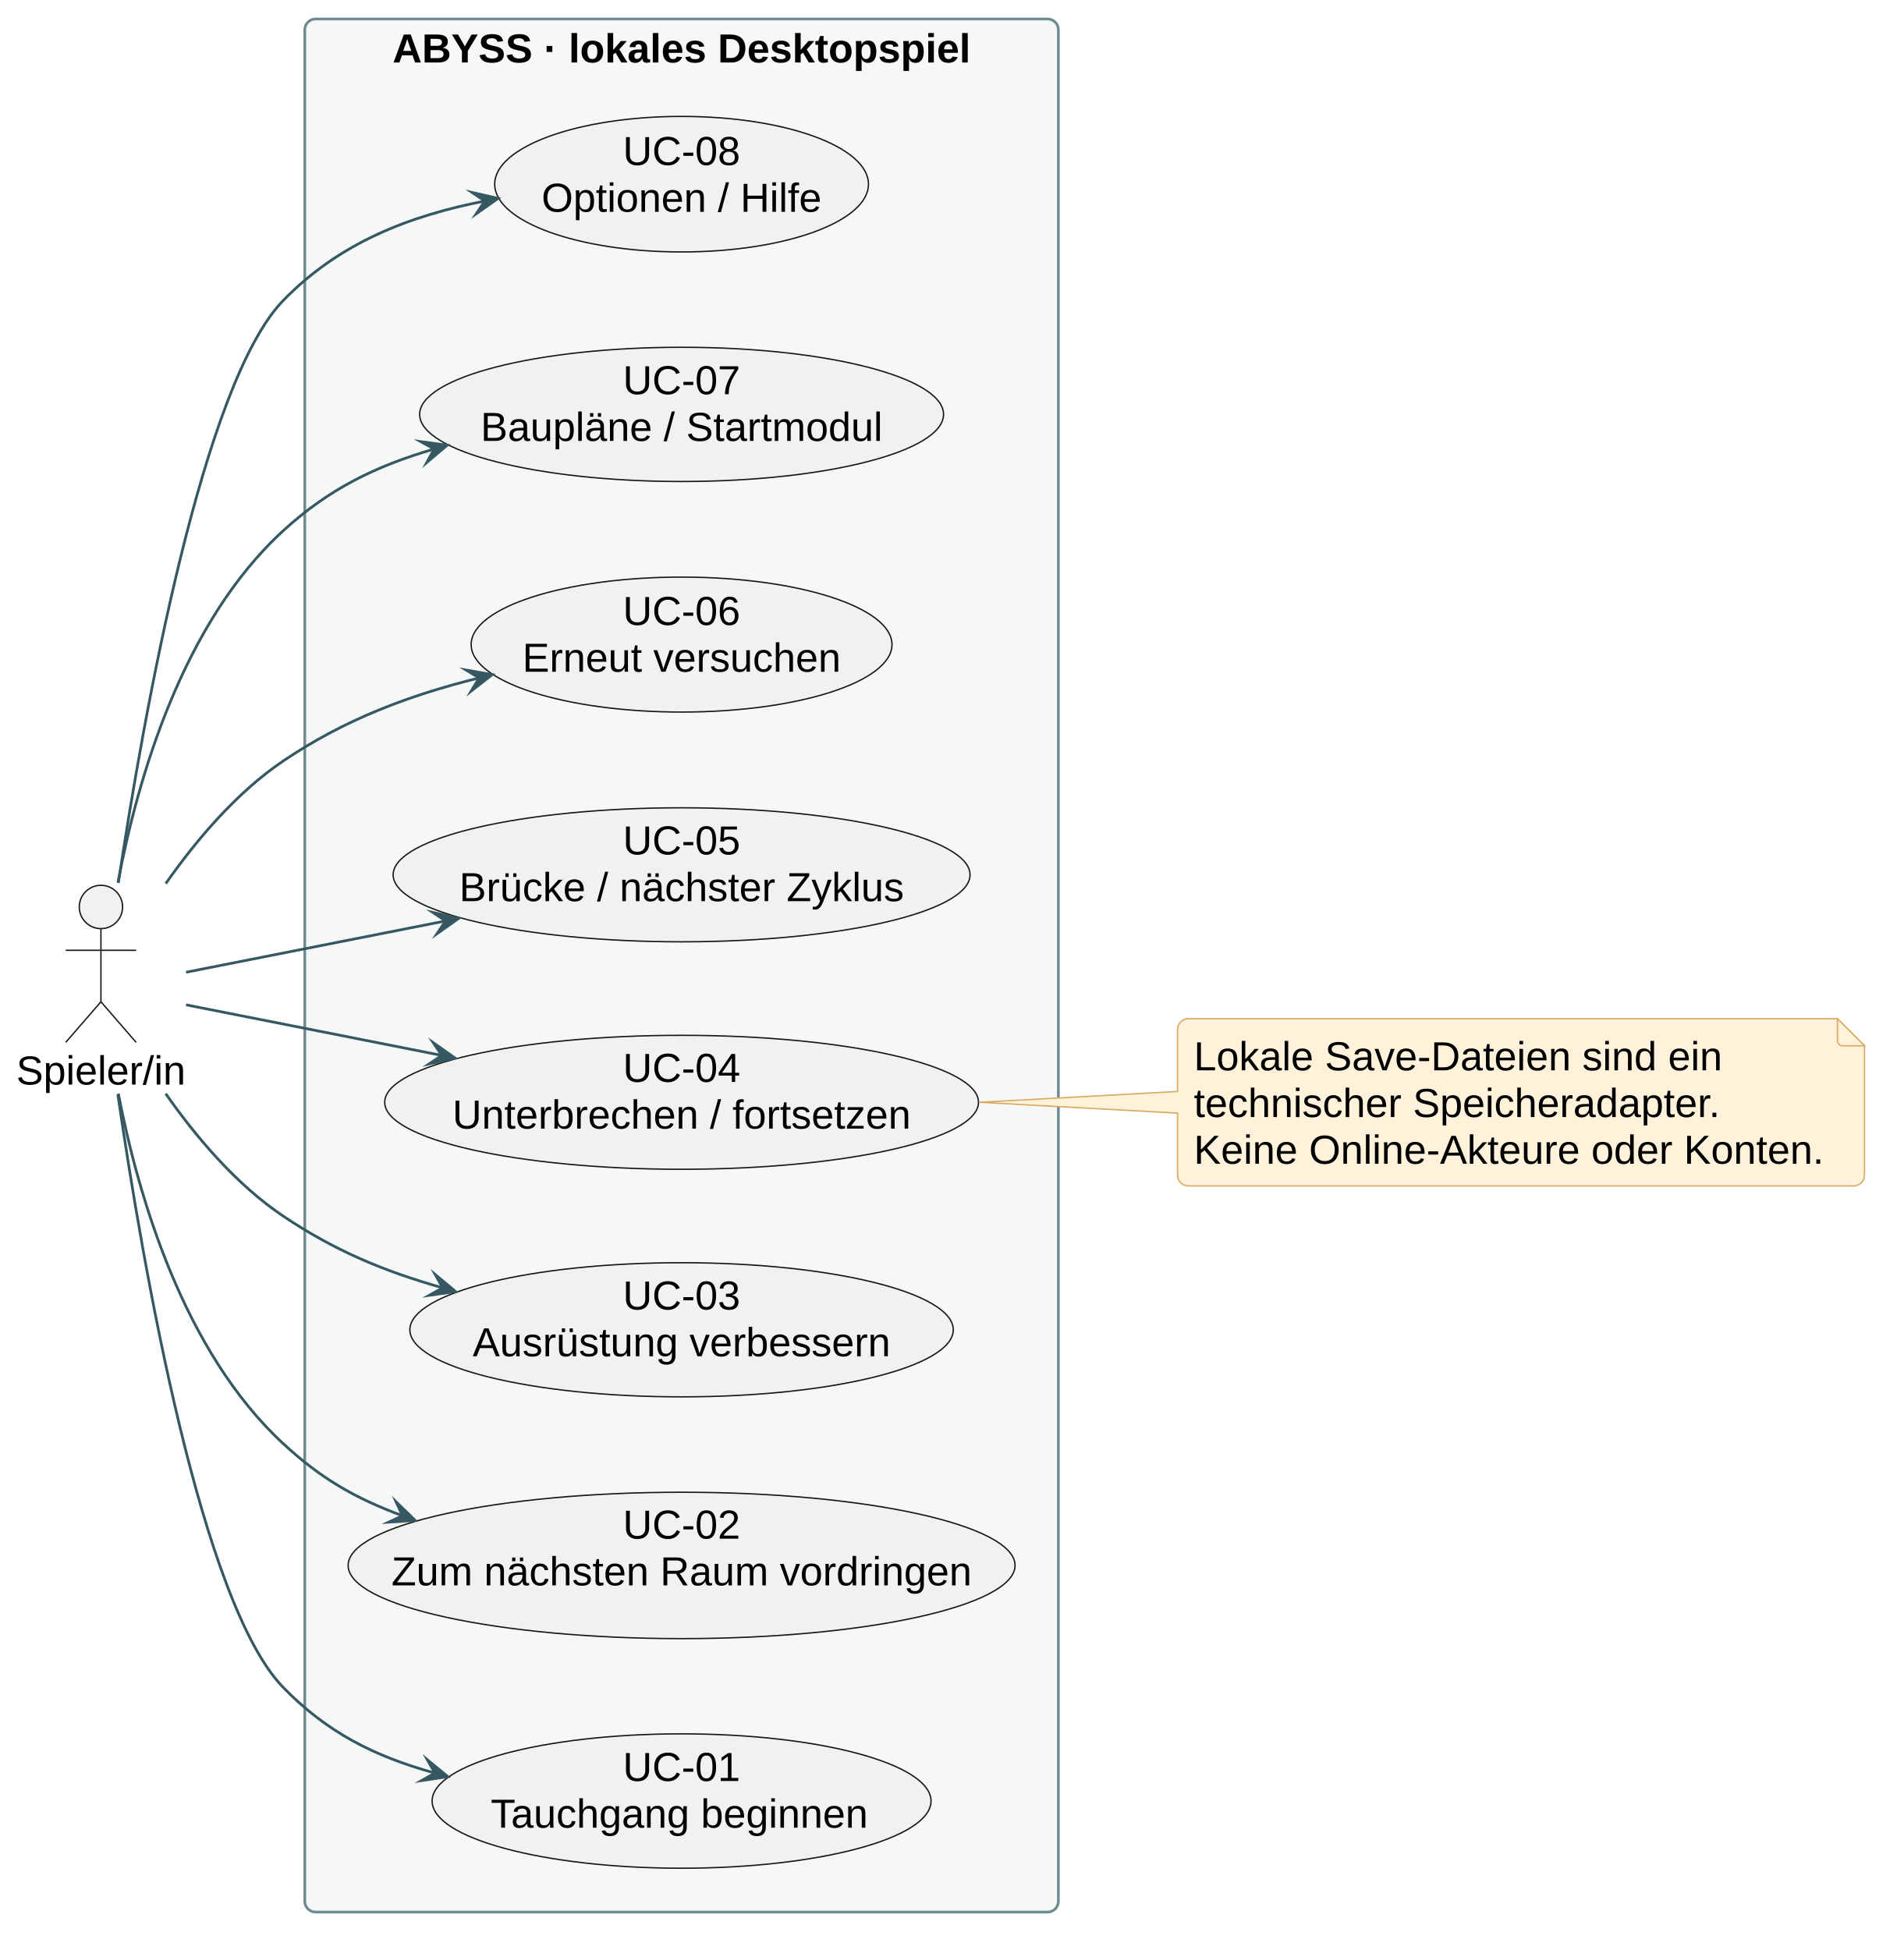
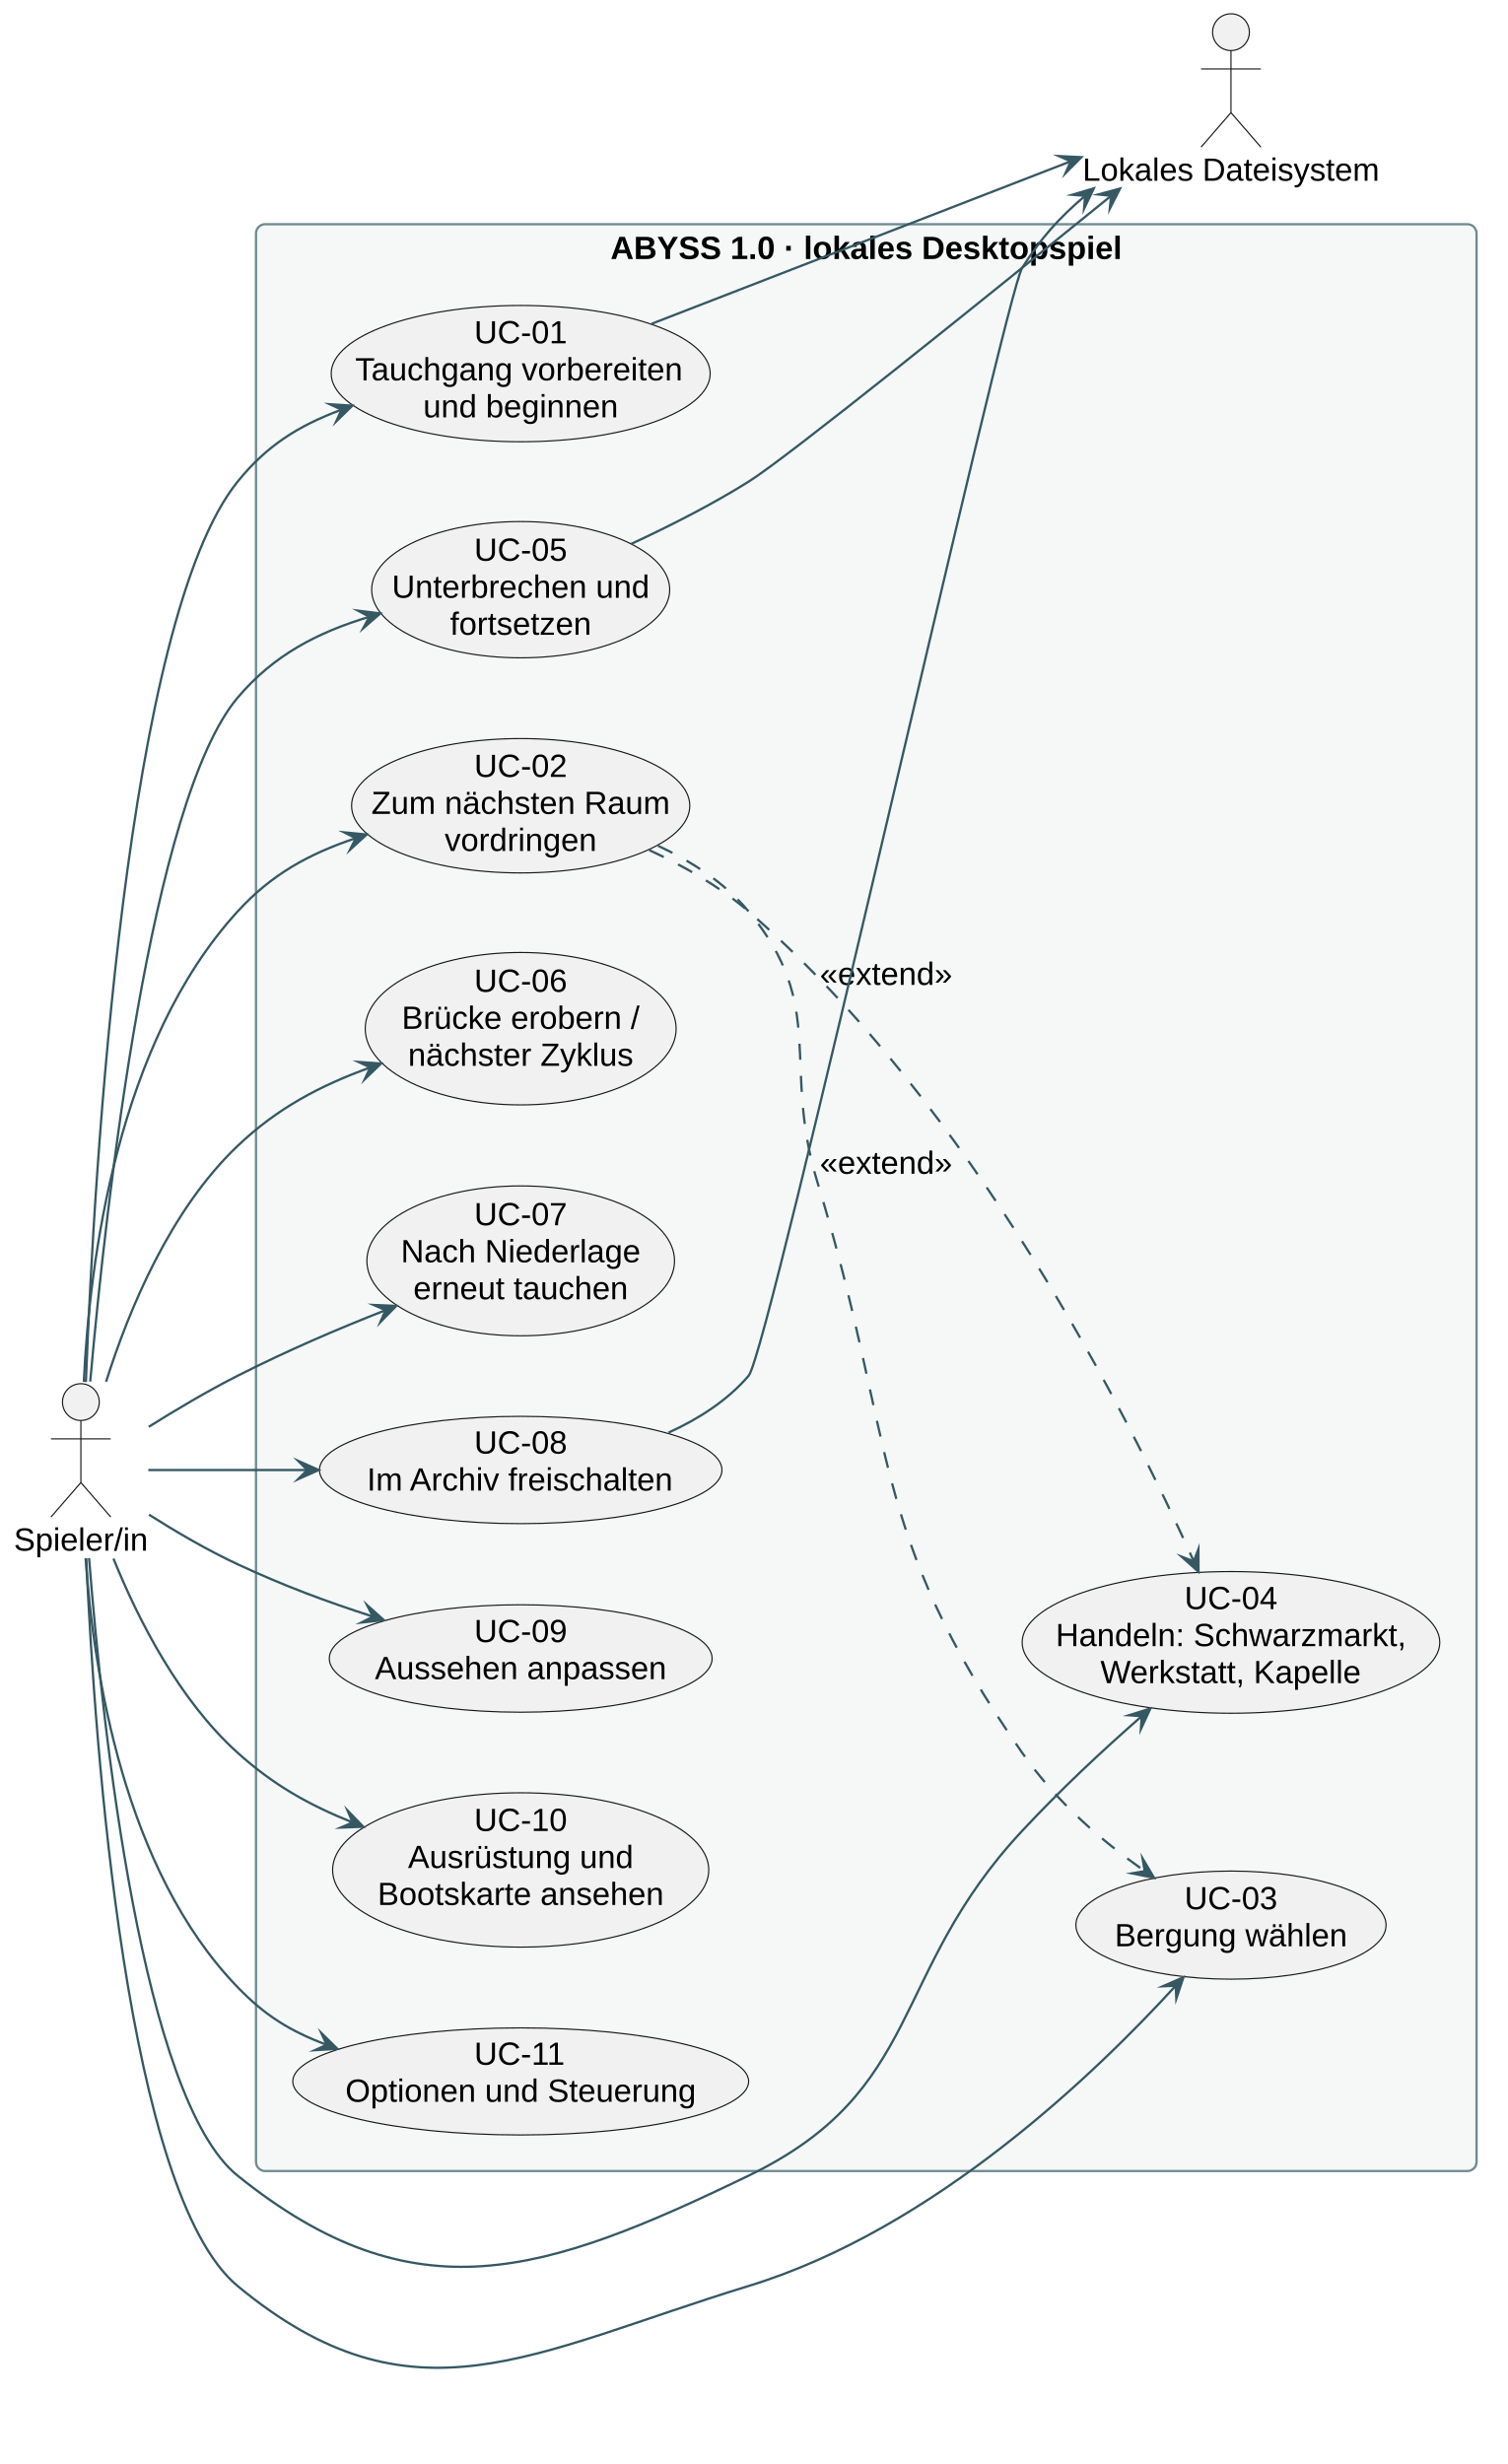
- <svg xmlns="http://www.w3.org/2000/svg" version="1.1" data-diagram-type="DESCRIPTION" style="width:703px;height:720px;background:#FFFFFF;" width="703px" height="720px" viewBox="0 0 703 720" zoomAndPan="magnify" preserveAspectRatio="none" contentStyleType="text/css">
+ <svg xmlns="http://www.w3.org/2000/svg" version="1.1" data-diagram-type="DESCRIPTION" style="width:656px;height:1072px;background:#FFFFFF;" width="656px" height="1072px" viewBox="0 0 656 1072" zoomAndPan="magnify" preserveAspectRatio="none" contentStyleType="text/css">
  <defs />
  <g font-family="sans-serif" lengthAdjust="spacing">
-     <g class="cluster" data-qualified-name="ABYSS . lokales Desktopspiel" id="ent0002" data-source-line="19">
-       <rect x="112.53" y="7" width="278.25" height="699" fill="#F5F8F7" style="stroke:#6E8B91;stroke-width:1;" rx="4" ry="4" />
-       <text x="144.952" y="23.07" fill="#000" font-size="15" textLength="213.406" font-weight="700" font-family="Arial">ABYSS · lokales Desktopspiel</text>
+     <g class="cluster" data-qualified-name="ABYSS 1.0 . lokales Desktopspiel" id="ent0002" data-source-line="21">
+       <rect x="111.37" y="97.55" width="531.02" height="847" fill="#F5F8F7" style="stroke:#6E8B91;stroke-width:1;" rx="4" ry="4" />
+       <text x="265.615" y="112.682" fill="#000" font-size="14" textLength="222.53" font-weight="700" font-family="Arial">ABYSS 1.0 · lokales Desktopspiel</text>
    </g>
-     <g class="entity" data-qualified-name="ABYSS . lokales Desktopspiel.Start" id="ent0003" data-source-line="20">
-       <ellipse cx="251.656" cy="664.998" rx="92.106" ry="24.808" fill="#F1F1F1" style="stroke:#181818;stroke-width:0.5;" />
-       <text x="229.984" y="657.593" fill="#000" font-size="15" textLength="43.345" font-family="Arial">UC-01</text>
-       <text x="181.179" y="674.842" fill="#000" font-size="15" textLength="140.955" font-family="Arial">Tauchgang beginnen</text>
+     <g class="entity" data-qualified-name="ABYSS 1.0 . lokales Desktopspiel.Start" id="ent0003" data-source-line="22">
+       <ellipse cx="226.532" cy="162.547" rx="82.442" ry="29.647" fill="#F1F1F1" style="stroke:#181818;stroke-width:0.5;" />
+       <text x="206.305" y="149.377" fill="#000" font-size="14" textLength="40.455" font-family="Arial">UC-01</text>
+       <text x="154.539" y="165.476" fill="#000" font-size="14" textLength="143.985" font-family="Arial">Tauchgang vorbereiten</text>
+       <text x="184.101" y="181.574" fill="#000" font-size="14" textLength="84.861" font-family="Arial">und beginnen</text>
    </g>
-     <g class="entity" data-qualified-name="ABYSS . lokales Desktopspiel.Progress" id="ent0004" data-source-line="21">
-       <ellipse cx="251.664" cy="578.005" rx="123.124" ry="27.025" fill="#F1F1F1" style="stroke:#181818;stroke-width:0.5;" />
-       <text x="229.992" y="568.123" fill="#000" font-size="15" textLength="43.345" font-family="Arial">UC-02</text>
-       <text x="144.529" y="585.371" fill="#000" font-size="15" textLength="214.27" font-family="Arial">Zum nächsten Raum vordringen</text>
+     <g class="entity" data-qualified-name="ABYSS 1.0 . lokales Desktopspiel.Progress" id="ent0004" data-source-line="23">
+       <ellipse cx="226.528" cy="350.548" rx="73.568" ry="29.228" fill="#F1F1F1" style="stroke:#181818;stroke-width:0.5;" />
+       <text x="206.301" y="338.019" fill="#000" font-size="14" textLength="40.455" font-family="Arial">UC-02</text>
+       <text x="161.556" y="354.118" fill="#000" font-size="14" textLength="129.944" font-family="Arial">Zum nächsten Raum</text>
+       <text x="193.453" y="370.216" fill="#000" font-size="14" textLength="66.151" font-family="Arial">vordringen</text>
    </g>
-     <g class="entity" data-qualified-name="ABYSS . lokales Desktopspiel.Upgrade" id="ent0005" data-source-line="22">
-       <ellipse cx="251.656" cy="490.997" rx="100.326" ry="24.767" fill="#F1F1F1" style="stroke:#181818;stroke-width:0.5;" />
-       <text x="229.984" y="483.525" fill="#000" font-size="15" textLength="43.345" font-family="Arial">UC-03</text>
-       <text x="174.532" y="500.774" fill="#000" font-size="15" textLength="154.248" font-family="Arial">Ausrüstung verbessern</text>
+     <g class="entity" data-qualified-name="ABYSS 1.0 . lokales Desktopspiel.Reward" id="ent0005" data-source-line="24">
+       <ellipse cx="535.544" cy="837.546" rx="67.474" ry="23.516" fill="#F1F1F1" style="stroke:#181818;stroke-width:0.5;" />
+       <text x="515.317" y="830.664" fill="#000" font-size="14" textLength="40.455" font-family="Arial">UC-03</text>
+       <text x="484.952" y="846.763" fill="#000" font-size="14" textLength="101.186" font-family="Arial">Bergung wählen</text>
    </g>
-     <g class="entity" data-qualified-name="ABYSS . lokales Desktopspiel.Resume" id="ent0006" data-source-line="23">
-       <ellipse cx="251.663" cy="407.002" rx="109.623" ry="24.732" fill="#F1F1F1" style="stroke:#181818;stroke-width:0.5;" />
-       <text x="229.991" y="399.472" fill="#000" font-size="15" textLength="43.345" font-family="Arial">UC-04</text>
-       <text x="167.035" y="416.721" fill="#000" font-size="15" textLength="169.255" font-family="Arial">Unterbrechen / fortsetzen</text>
+     <g class="entity" data-qualified-name="ABYSS 1.0 . lokales Desktopspiel.Trade" id="ent0006" data-source-line="25">
+       <ellipse cx="535.538" cy="714.55" rx="90.848" ry="30.82" fill="#F1F1F1" style="stroke:#181818;stroke-width:0.5;" />
+       <text x="515.31" y="700.076" fill="#000" font-size="14" textLength="40.455" font-family="Arial">UC-04</text>
+       <text x="459.287" y="716.175" fill="#000" font-size="14" textLength="152.503" font-family="Arial">Handeln: Schwarzmarkt,</text>
+       <text x="478.738" y="732.273" fill="#000" font-size="14" textLength="113.6" font-family="Arial">Werkstatt, Kapelle</text>
    </g>
-     <g class="entity" data-qualified-name="ABYSS . lokales Desktopspiel.Win" id="ent0007" data-source-line="24">
-       <ellipse cx="251.664" cy="323.002" rx="106.504" ry="24.742" fill="#F1F1F1" style="stroke:#181818;stroke-width:0.5;" />
-       <text x="229.992" y="315.49" fill="#000" font-size="15" textLength="43.345" font-family="Arial">UC-05</text>
-       <text x="169.552" y="332.739" fill="#000" font-size="15" textLength="164.224" font-family="Arial">Brücke / nächster Zyklus</text>
+     <g class="entity" data-qualified-name="ABYSS 1.0 . lokales Desktopspiel.Resume" id="ent0007" data-source-line="26">
+       <ellipse cx="226.53" cy="256.554" rx="64.83" ry="29.644" fill="#F1F1F1" style="stroke:#181818;stroke-width:0.5;" />
+       <text x="206.302" y="243.975" fill="#000" font-size="14" textLength="40.455" font-family="Arial">UC-05</text>
+       <text x="170.492" y="260.073" fill="#000" font-size="14" textLength="112.075" font-family="Arial">Unterbrechen und</text>
+       <text x="195.792" y="276.172" fill="#000" font-size="14" textLength="61.476" font-family="Arial">fortsetzen</text>
    </g>
-     <g class="entity" data-qualified-name="ABYSS . lokales Desktopspiel.Retry" id="ent0008" data-source-line="25">
-       <ellipse cx="251.656" cy="237.997" rx="77.696" ry="24.917" fill="#F1F1F1" style="stroke:#181818;stroke-width:0.5;" />
-       <text x="229.983" y="230.771" fill="#000" font-size="15" textLength="43.345" font-family="Arial">UC-06</text>
-       <text x="192.872" y="248.02" fill="#000" font-size="15" textLength="117.568" font-family="Arial">Erneut versuchen</text>
+     <g class="entity" data-qualified-name="ABYSS 1.0 . lokales Desktopspiel.Win" id="ent0008" data-source-line="27">
+       <ellipse cx="226.526" cy="447.547" rx="67.626" ry="33.157" fill="#F1F1F1" style="stroke:#181818;stroke-width:0.5;" />
+       <text x="206.299" y="431.504" fill="#000" font-size="14" textLength="40.455" font-family="Arial">UC-06</text>
+       <text x="174.778" y="447.603" fill="#000" font-size="14" textLength="103.496" font-family="Arial">Brücke erobern /</text>
+       <text x="177.509" y="463.701" fill="#000" font-size="14" textLength="98.034" font-family="Arial">nächster Zyklus</text>
    </g>
-     <g class="entity" data-qualified-name="ABYSS . lokales Desktopspiel.Blueprint" id="ent0009" data-source-line="26">
-       <ellipse cx="251.664" cy="153.003" rx="96.724" ry="24.783" fill="#F1F1F1" style="stroke:#181818;stroke-width:0.5;" />
-       <text x="229.991" y="145.559" fill="#000" font-size="15" textLength="43.345" font-family="Arial">UC-07</text>
-       <text x="177.451" y="162.807" fill="#000" font-size="15" textLength="148.425" font-family="Arial">Baupläne / Startmodul</text>
+     <g class="entity" data-qualified-name="ABYSS 1.0 . lokales Desktopspiel.Retry" id="ent0009" data-source-line="28">
+       <ellipse cx="226.532" cy="548.554" rx="66.922" ry="32.604" fill="#F1F1F1" style="stroke:#181818;stroke-width:0.5;" />
+       <text x="206.305" y="533.07" fill="#000" font-size="14" textLength="40.455" font-family="Arial">UC-07</text>
+       <text x="174.391" y="549.169" fill="#000" font-size="14" textLength="104.282" font-family="Arial">Nach Niederlage</text>
+       <text x="179.829" y="565.267" fill="#000" font-size="14" textLength="93.406" font-family="Arial">erneut tauchen</text>
    </g>
-     <g class="entity" data-qualified-name="ABYSS . lokales Desktopspiel.Options" id="ent0010" data-source-line="27">
-       <ellipse cx="251.656" cy="68.004" rx="69.006" ry="25.024" fill="#F1F1F1" style="stroke:#181818;stroke-width:0.5;" />
-       <text x="229.983" y="60.95" fill="#000" font-size="15" textLength="43.345" font-family="Arial">UC-08</text>
-       <text x="199.961" y="78.198" fill="#000" font-size="15" textLength="103.389" font-family="Arial">Optionen / Hilfe</text>
+     <g class="entity" data-qualified-name="ABYSS 1.0 . lokales Desktopspiel.Archive" id="ent0010" data-source-line="29">
+       <ellipse cx="226.534" cy="639.546" rx="87.564" ry="23.346" fill="#F1F1F1" style="stroke:#181818;stroke-width:0.5;" />
+       <text x="206.306" y="632.389" fill="#000" font-size="14" textLength="40.455" font-family="Arial">UC-08</text>
+       <text x="159.624" y="648.488" fill="#000" font-size="14" textLength="133.82" font-family="Arial">Im Archiv freischalten</text>
    </g>
-     <g class="entity" data-qualified-name="Player" id="ent0001" data-source-line="18">
-       <ellipse cx="37.267" cy="334.88" rx="8" ry="8" fill="#F1F1F1" style="stroke:#181818;stroke-width:0.5;" />
-       <path d="M37.267,342.88 L37.267,369.88 M24.267,350.88 L50.267,350.88 M37.267,369.88 L24.267,384.88 M37.267,369.88 L50.267,384.88" style="stroke:#181818;stroke-width:0.5;" fill="none" />
-       <text x="6" y="400.45" fill="#000" font-size="15" textLength="62.534" font-family="Arial">Spieler/in</text>
+     <g class="entity" data-qualified-name="ABYSS 1.0 . lokales Desktopspiel.Wardrobe" id="ent0011" data-source-line="30">
+       <ellipse cx="226.535" cy="721.551" rx="83.275" ry="23.371" fill="#F1F1F1" style="stroke:#181818;stroke-width:0.5;" />
+       <text x="206.307" y="714.436" fill="#000" font-size="14" textLength="40.455" font-family="Arial">UC-09</text>
+       <text x="163.097" y="730.535" fill="#000" font-size="14" textLength="126.875" font-family="Arial">Aussehen anpassen</text>
    </g>
-     <g class="entity" data-qualified-name="GMN19" id="ent0020" data-source-line="38">
-       <path d="M434.78,380.13 L434.78,403 L361.66,407 L434.78,411 L434.78,433.876 A4,4 0 0 0 438.78,437.876 L684.426,437.876 A4,4 0 0 0 688.426,433.876 L688.426,386.13 L678.426,376.13 L438.78,376.13 A4,4 0 0 0 434.78,380.13" style="stroke:#D8AA64;stroke-width:0.5;" fill="#FFF2DA" />
-       <path d="M678.426,376.13 L678.426,384.13 A2,2 0 0 0 680.426,386.13 L688.426,386.13 L678.426,376.13" style="stroke:#D8AA64;stroke-width:0.5;" fill="#FFF2DA" />
-       <text x="440.78" y="395.2" fill="#000" font-size="15" textLength="195.125" font-family="Arial">Lokale Save-Dateien sind ein</text>
-       <text x="440.78" y="412.448" fill="#000" font-size="15" textLength="195.117" font-family="Arial">technischer Speicheradapter.</text>
-       <text x="440.78" y="429.697" fill="#000" font-size="15" textLength="232.646" font-family="Arial">Keine Online-Akteure oder Konten.</text>
+     <g class="entity" data-qualified-name="ABYSS 1.0 . lokales Desktopspiel.Inventory" id="ent0012" data-source-line="31">
+       <ellipse cx="226.528" cy="813.551" rx="81.828" ry="33.571" fill="#F1F1F1" style="stroke:#181818;stroke-width:0.5;" />
+       <text x="206.301" y="796.602" fill="#000" font-size="14" textLength="40.455" font-family="Arial">UC-10</text>
+       <text x="177.494" y="812.701" fill="#000" font-size="14" textLength="98.068" font-family="Arial">Ausrüstung und</text>
+       <text x="164.263" y="828.8" fill="#000" font-size="14" textLength="124.53" font-family="Arial">Bootskarte ansehen</text>
    </g>
-     <g class="link" data-entity-1="ent0001" data-entity-2="ent0003" id="lnk11" data-source-line="29" data-link-type="dependency">
-       <path d="M43.51,404.11 C52.87,468.29 74.36,591.95 104.53,623 C120.72,639.66 138.231,648.498 160.561,654.668" style="stroke:#355863;stroke-width:1;" fill="none" id="Player-to-Start" />
-       <polygon points="165.38,656,157.77,649.748,160.561,654.668,155.64,657.459,165.38,656" fill="#355863" style="stroke:#355863;stroke-width:1;stroke-linejoin:miter;stroke-miterlimit:10;" />
+     <g class="entity" data-qualified-name="ABYSS 1.0 . lokales Desktopspiel.Options" id="ent0013" data-source-line="32">
+       <ellipse cx="226.533" cy="905.554" rx="99.163" ry="23.294" fill="#F1F1F1" style="stroke:#181818;stroke-width:0.5;" />
+       <text x="206.306" y="898.313" fill="#000" font-size="14" textLength="40.455" font-family="Arial">UC-11</text>
+       <text x="150.251" y="914.411" fill="#000" font-size="14" textLength="152.564" font-family="Arial">Optionen und Steuerung</text>
    </g>
-     <g class="link" data-entity-1="ent0001" data-entity-2="ent0004" id="lnk12" data-source-line="30" data-link-type="dependency">
-       <path d="M43.7,403.78 C51.04,441.81 67.72,498.92 104.53,533 C118.27,545.71 130.828,553.112 148.618,559.662" style="stroke:#355863;stroke-width:1;" fill="none" id="Player-to-Progress" />
-       <polygon points="153.31,561.39,146.246,554.527,148.618,559.662,143.482,562.034,153.31,561.39" fill="#355863" style="stroke:#355863;stroke-width:1;stroke-linejoin:miter;stroke-miterlimit:10;" />
+     <g class="entity" data-qualified-name="Player" id="ent0001" data-source-line="20">
+       <ellipse cx="35.183" cy="610" rx="8" ry="8" fill="#F1F1F1" style="stroke:#181818;stroke-width:0.5;" />
+       <path d="M35.183,618 L35.183,645 M22.183,626 L48.183,626 M35.183,645 L22.183,660 M35.183,645 L48.183,660" style="stroke:#181818;stroke-width:0.5;" fill="none" />
+       <text x="6" y="674.632" fill="#000" font-size="14" textLength="58.365" font-family="Arial">Spieler/in</text>
    </g>
-     <g class="link" data-entity-1="ent0001" data-entity-2="ent0005" id="lnk13" data-source-line="31" data-link-type="dependency">
-       <path d="M61.19,403.82 C72.42,419.87 87.26,437.4 104.53,449 C123.49,461.73 141.511,469.281 163.431,475.521" style="stroke:#355863;stroke-width:1;" fill="none" id="Player-to-Upgrade" />
-       <polygon points="168.24,476.89,160.679,470.579,163.431,475.521,158.489,478.273,168.24,476.89" fill="#355863" style="stroke:#355863;stroke-width:1;stroke-linejoin:miter;stroke-miterlimit:10;" />
+     <g class="entity" data-qualified-name="Disk" id="ent0014" data-source-line="34">
+       <ellipse cx="535.543" cy="14" rx="8" ry="8" fill="#F1F1F1" style="stroke:#181818;stroke-width:0.5;" />
+       <path d="M535.543,22 L535.543,49 M522.543,30 L548.543,30 M535.543,49 L522.543,64 M535.543,49 L548.543,64" style="stroke:#181818;stroke-width:0.5;" fill="none" />
+       <text x="470.96" y="78.632" fill="#000" font-size="14" textLength="129.165" font-family="Arial">Lokales Dateisystem</text>
    </g>
-     <g class="link" data-entity-1="ent0001" data-entity-2="ent0006" id="lnk14" data-source-line="32" data-link-type="dependency">
-       <path d="M68.7,371.02 C94.62,376.14 128.205,382.791 163.115,389.691" style="stroke:#355863;stroke-width:1;" fill="none" id="Player-to-Resume" />
-       <polygon points="168.02,390.66,159.966,384.991,163.115,389.691,158.415,392.839,168.02,390.66" fill="#355863" style="stroke:#355863;stroke-width:1;stroke-linejoin:miter;stroke-miterlimit:10;" />
+     <g class="link" data-entity-1="ent0001" data-entity-2="ent0003" id="lnk15" data-source-line="35" data-link-type="dependency">
+       <path d="M37.37,601.3 C41,507.55 54.89,269.59 103.37,209.55 C116,193.91 129.812,185.198 148.612,178.228" style="stroke:#355863;stroke-width:1;" fill="none" id="Player-to-Start" />
+       <polygon points="153.3,176.49,143.471,175.868,148.612,178.228,146.252,183.369,153.3,176.49" fill="#355863" style="stroke:#355863;stroke-width:1;stroke-linejoin:miter;stroke-miterlimit:10;" />
    </g>
-     <g class="link" data-entity-1="ent0001" data-entity-2="ent0007" id="lnk15" data-source-line="33" data-link-type="dependency">
-       <path d="M68.7,358.98 C94.96,353.79 129.235,347.009 164.505,340.039" style="stroke:#355863;stroke-width:1;" fill="none" id="Player-to-Win" />
-       <polygon points="169.41,339.07,159.805,336.891,164.505,340.039,161.356,344.739,169.41,339.07" fill="#355863" style="stroke:#355863;stroke-width:1;stroke-linejoin:miter;stroke-miterlimit:10;" />
+     <g class="link" data-entity-1="ent0001" data-entity-2="ent0004" id="lnk16" data-source-line="36" data-link-type="dependency">
+       <path d="M36.48,601.2 C38.93,548.55 50.97,453.92 103.37,396.55 C118.11,380.41 134.358,371.485 154.788,364.655" style="stroke:#355863;stroke-width:1;" fill="none" id="Player-to-Progress" />
+       <polygon points="159.53,363.07,149.726,362.13,154.788,364.655,152.263,369.717,159.53,363.07" fill="#355863" style="stroke:#355863;stroke-width:1;stroke-linejoin:miter;stroke-miterlimit:10;" />
    </g>
-     <g class="link" data-entity-1="ent0001" data-entity-2="ent0008" id="lnk16" data-source-line="34" data-link-type="dependency">
-       <path d="M61.22,326.23 C72.46,310.19 87.3,292.65 104.53,281 C127.43,265.52 151.128,256.719 176.898,250.299" style="stroke:#355863;stroke-width:1;" fill="none" id="Player-to-Retry" />
-       <polygon points="181.75,249.09,172.05,247.384,176.898,250.299,173.984,255.147,181.75,249.09" fill="#355863" style="stroke:#355863;stroke-width:1;stroke-linejoin:miter;stroke-miterlimit:10;" />
+     <g class="link" data-entity-1="ent0001" data-entity-2="ent0005" id="lnk17" data-source-line="37" data-link-type="dependency">
+       <path d="M37.51,677.96 C41.3,761.34 55.18,954.64 103.37,994.55 C179.46,1057.59 231.19,1023.43 325.69,994.55 C406.81,969.76 477.486,901.11 511.506,863.91" style="stroke:#355863;stroke-width:1;" fill="none" id="Player-to-Reward" />
+       <polygon points="514.88,860.22,505.854,864.162,511.506,863.91,511.758,869.561,514.88,860.22" fill="#355863" style="stroke:#355863;stroke-width:1;stroke-linejoin:miter;stroke-miterlimit:10;" />
    </g>
-     <g class="link" data-entity-1="ent0001" data-entity-2="ent0009" id="lnk17" data-source-line="35" data-link-type="dependency">
-       <path d="M43.55,325.9 C50.76,287.56 67.35,230.06 104.53,196 C121.3,180.64 138.5,172.14 160.31,165.78" style="stroke:#355863;stroke-width:1;" fill="none" id="Player-to-Blueprint" />
-       <polygon points="165.11,164.38,155.35,163.059,160.31,165.78,157.59,170.74,165.11,164.38" fill="#355863" style="stroke:#355863;stroke-width:1;stroke-linejoin:miter;stroke-miterlimit:10;" />
+     <g class="link" data-entity-1="ent0001" data-entity-2="ent0006" id="lnk18" data-source-line="38" data-link-type="dependency">
+       <path d="M38.75,677.86 C44.64,752.53 61.92,913.2 103.37,946.55 C180.34,1008.51 236.72,989.54 325.69,946.55 C402.32,909.53 386.63,858.77 444.69,796.55 C462.13,777.87 479.391,761.827 496.721,746.627" style="stroke:#355863;stroke-width:1;" fill="none" id="Player-to-Trade" />
+       <polygon points="500.48,743.33,491.076,746.257,496.721,746.627,496.351,752.272,500.48,743.33" fill="#355863" style="stroke:#355863;stroke-width:1;stroke-linejoin:miter;stroke-miterlimit:10;" />
    </g>
-     <g class="link" data-entity-1="ent0001" data-entity-2="ent0010" id="lnk18" data-source-line="36" data-link-type="dependency">
-       <path d="M43.69,326 C53.24,262.7 74.91,141.55 104.53,111 C125.24,89.64 151.064,79.716 179.004,74.216" style="stroke:#355863;stroke-width:1;" fill="none" id="Player-to-Options" />
-       <polygon points="183.91,73.25,174.307,71.064,179.004,74.216,175.852,78.913,183.91,73.25" fill="#355863" style="stroke:#355863;stroke-width:1;stroke-linejoin:miter;stroke-miterlimit:10;" />
+     <g class="link" data-entity-1="ent0001" data-entity-2="ent0007" id="lnk19" data-source-line="39" data-link-type="dependency">
+       <path d="M39.25,601.08 C46.22,522.73 65.65,348.3 103.37,303.55 C119.04,284.96 138.164,275.147 160.694,268.337" style="stroke:#355863;stroke-width:1;" fill="none" id="Player-to-Resume" />
+       <polygon points="165.48,266.89,155.708,265.665,160.694,268.337,158.022,273.323,165.48,266.89" fill="#355863" style="stroke:#355863;stroke-width:1;stroke-linejoin:miter;stroke-miterlimit:10;" />
+     </g>
+     <g class="link" data-entity-1="ent0001" data-entity-2="ent0008" id="lnk20" data-source-line="40" data-link-type="dependency">
+       <path d="M46.15,601.16 C56.02,569.9 74,526.5 103.37,498.55 C120.68,482.07 139.379,472.273 161.079,464.413" style="stroke:#355863;stroke-width:1;" fill="none" id="Player-to-Win" />
+       <polygon points="165.78,462.71,155.956,462.014,161.079,464.413,158.68,469.536,165.78,462.71" fill="#355863" style="stroke:#355863;stroke-width:1;stroke-linejoin:miter;stroke-miterlimit:10;" />
+     </g>
+     <g class="link" data-entity-1="ent0001" data-entity-2="ent0009" id="lnk21" data-source-line="41" data-link-type="dependency">
+       <path d="M64.71,620.76 C76.44,613.4 90.32,605.15 103.37,598.55 C125.45,587.38 145.988,578.573 167.738,570.003" style="stroke:#355863;stroke-width:1;" fill="none" id="Player-to-Retry" />
+       <polygon points="172.39,568.17,162.55,567.748,167.738,570.003,165.483,575.191,172.39,568.17" fill="#355863" style="stroke:#355863;stroke-width:1;stroke-linejoin:miter;stroke-miterlimit:10;" />
+     </g>
+     <g class="link" data-entity-1="ent0001" data-entity-2="ent0010" id="lnk22" data-source-line="42" data-link-type="dependency">
+       <path d="M64.53,639.55 C84.34,639.55 106.93,639.55 133.68,639.55" style="stroke:#355863;stroke-width:1;" fill="none" id="Player-to-Archive" />
+       <polygon points="138.68,639.55,129.68,635.55,133.68,639.55,129.68,643.55,138.68,639.55" fill="#355863" style="stroke:#355863;stroke-width:1;stroke-linejoin:miter;stroke-miterlimit:10;" />
+     </g>
+     <g class="link" data-entity-1="ent0001" data-entity-2="ent0011" id="lnk23" data-source-line="43" data-link-type="dependency">
+       <path d="M64.83,658.99 C76.46,666.36 90.24,674.44 103.37,680.55 C123.54,689.95 141.732,696.705 162.252,703.325" style="stroke:#355863;stroke-width:1;" fill="none" id="Player-to-Wardrobe" />
+       <polygon points="167.01,704.86,159.673,698.29,162.252,703.325,157.217,705.904,167.01,704.86" fill="#355863" style="stroke:#355863;stroke-width:1;stroke-linejoin:miter;stroke-miterlimit:10;" />
+     </g>
+     <g class="link" data-entity-1="ent0001" data-entity-2="ent0012" id="lnk24" data-source-line="44" data-link-type="dependency">
+       <path d="M49.36,678.1 C60.21,704.86 77.96,739.67 103.37,762.55 C118.91,776.55 134.189,785.18 153.429,792.89" style="stroke:#355863;stroke-width:1;" fill="none" id="Player-to-Inventory" />
+       <polygon points="158.07,794.75,151.204,787.689,153.429,792.89,148.228,795.115,158.07,794.75" fill="#355863" style="stroke:#355863;stroke-width:1;stroke-linejoin:miter;stroke-miterlimit:10;" />
+     </g>
+     <g class="link" data-entity-1="ent0001" data-entity-2="ent0013" id="lnk25" data-source-line="45" data-link-type="dependency">
+       <path d="M37.24,677.9 C40.66,727.45 53.92,813.41 103.37,864.55 C115.18,876.78 126.068,883.604 142.118,889.624" style="stroke:#355863;stroke-width:1;" fill="none" id="Player-to-Options" />
+       <polygon points="146.8,891.38,139.778,884.474,142.118,889.624,136.969,891.965,146.8,891.38" fill="#355863" style="stroke:#355863;stroke-width:1;stroke-linejoin:miter;stroke-miterlimit:10;" />
+     </g>
+     <g class="link" data-entity-1="ent0004" data-entity-2="ent0005" id="lnk26" data-source-line="46" data-link-type="dependency">
+       <path d="M286.26,367.96 C300.92,374.79 315.38,384.08 325.69,396.55 C360.17,438.26 339.87,462.81 355.69,514.55 C389.94,626.54 377.62,666.56 444.69,762.55 C459.94,784.37 479.033,800.606 498.023,814.086" style="stroke:#355863;stroke-width:1;stroke-dasharray:7,7;" fill="none" id="Progress-to-Reward" />
+       <polygon points="502.1,816.98,497.076,808.509,498.023,814.086,492.446,815.032,502.1,816.98" fill="#355863" style="stroke:#355863;stroke-width:1;stroke-linejoin:miter;stroke-miterlimit:10;" />
+       <text x="356.69" y="510.682" fill="#000" font-size="14" textLength="57.606" font-family="Arial">«extend»</text>
+     </g>
+     <g class="link" data-entity-1="ent0004" data-entity-2="ent0006" id="lnk27" data-source-line="47" data-link-type="dependency">
+       <path d="M282.44,369.85 C297.49,376.78 313.1,385.65 325.69,396.55 C423.28,481.11 491.571,617.419 519.361,679.269" style="stroke:#355863;stroke-width:1;stroke-dasharray:7,7;" fill="none" id="Progress-to-Trade" />
+       <polygon points="521.41,683.83,521.37,673.981,519.361,679.269,514.073,677.26,521.41,683.83" fill="#355863" style="stroke:#355863;stroke-width:1;stroke-linejoin:miter;stroke-miterlimit:10;" />
+       <text x="356.69" y="428.492" fill="#000" font-size="14" textLength="57.606" font-family="Arial">«extend»</text>
+     </g>
+     <g class="link" data-entity-1="ent0003" data-entity-2="ent0014" id="lnk28" data-source-line="48" data-link-type="dependency">
+       <path d="M283.48,140.87 C336.23,120.42 410.568,91.607 465.818,70.187" style="stroke:#355863;stroke-width:1;" fill="none" id="Start-to-Disk" />
+       <polygon points="470.48,68.38,460.643,67.904,465.818,70.187,463.534,75.363,470.48,68.38" fill="#355863" style="stroke:#355863;stroke-width:1;stroke-linejoin:miter;stroke-miterlimit:10;" />
+     </g>
+     <g class="link" data-entity-1="ent0007" data-entity-2="ent0014" id="lnk29" data-source-line="49" data-link-type="dependency">
+       <path d="M274.61,236.63 C291.19,228.94 309.67,219.58 325.69,209.55 C342.58,198.99 427.168,130.842 483.408,85.182" style="stroke:#355863;stroke-width:1;" fill="none" id="Resume-to-Disk" />
+       <polygon points="487.29,82.03,477.782,84.597,483.408,85.182,482.824,90.808,487.29,82.03" fill="#355863" style="stroke:#355863;stroke-width:1;stroke-linejoin:miter;stroke-miterlimit:10;" />
+     </g>
+     <g class="link" data-entity-1="ent0010" data-entity-2="ent0014" id="lnk30" data-source-line="50" data-link-type="dependency">
+       <path d="M290.82,623.29 C303.87,617.36 316.44,609.35 325.69,598.55 C334.67,588.08 437.3,128.2 444.69,116.55 C452.87,103.65 460.317,95.226 472.077,85.186" style="stroke:#355863;stroke-width:1;" fill="none" id="Archive-to-Disk" />
+       <polygon points="475.88,81.94,466.438,84.742,472.077,85.186,471.632,90.826,475.88,81.94" fill="#355863" style="stroke:#355863;stroke-width:1;stroke-linejoin:miter;stroke-miterlimit:10;" />
    </g>
  </g>
</svg>
